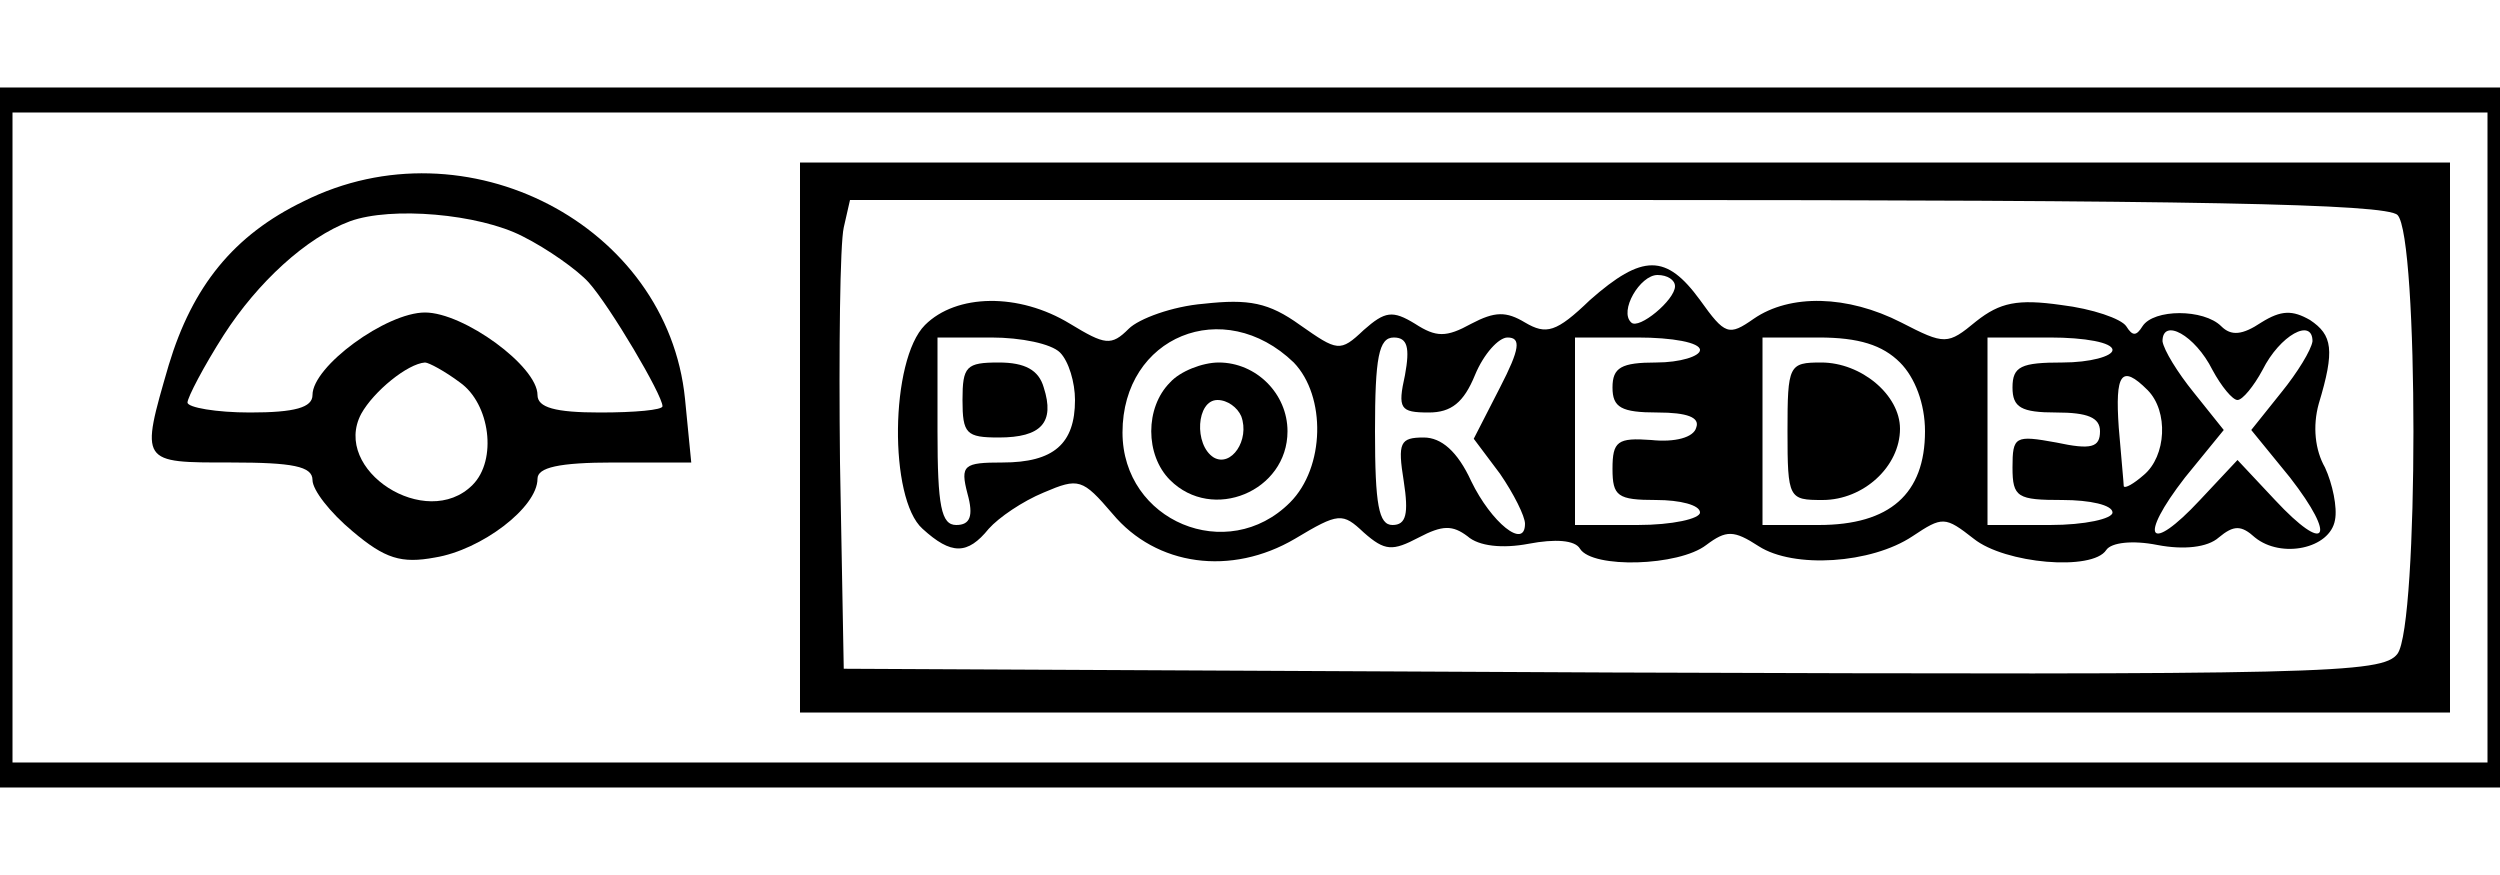
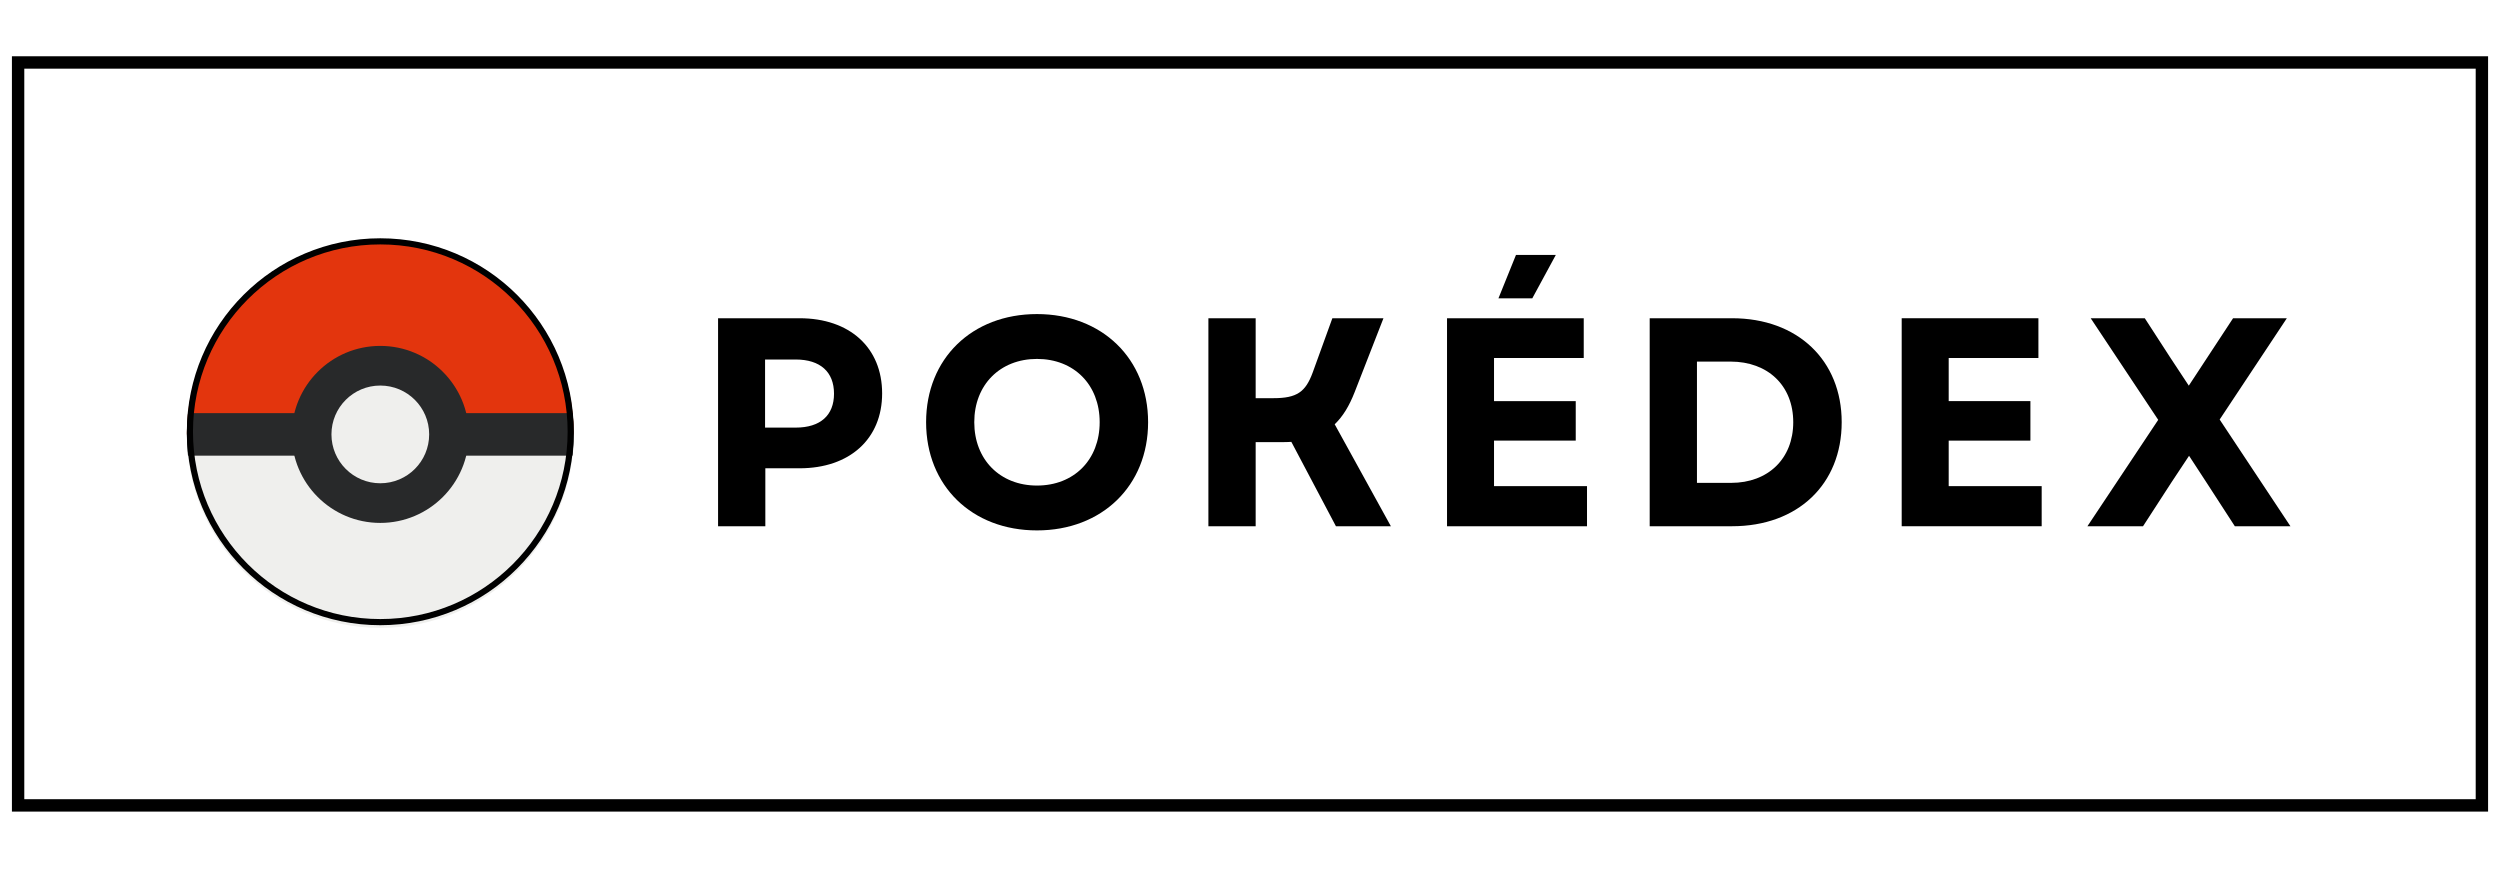
- <svg xmlns="http://www.w3.org/2000/svg" version="1.0" width="200pt" height="70pt" viewBox="0 0 200 70" preserveAspectRatio="xMidYMid meet">
-   <g transform="translate(0,70) scale(0.1,-0.1)" fill="#000000" stroke="none">
-     <path d="M0 350 l0 -280 1000 0 1000 0 0 280 0 280 -1000 0 -1000 0 0 -280z m1990 0 l0 -260 -990 0 -990 0 0 260 0 260 990 0 990 0 0 -260z" />
-     <path d="M640 350 l0 -220 660 0 660 0 0 220 0 220 -660 0 -660 0 0 -220z m1278 178 c17 -17 17 -328 0 -351 -12 -16 -59 -17 -628 -15 l-615 3 -3 165 c-1 91 0 175 3 188 l5 22 613 0 c463 0 616 -3 625 -12z" />
-     <path d="M1272 460 c-27 -26 -35 -28 -52 -18 -15 9 -24 9 -43 -1 -20 -11 -28 -11 -45 0 -18 11 -24 10 -41 -5 -19 -18 -21 -17 -51 4 -25 18 -41 21 -77 17 -25 -2 -52 -12 -60 -20 -14 -14 -19 -13 -47 4 -41 25 -91 24 -116 -1 -28 -28 -29 -139 -2 -163 23 -21 36 -21 53 0 8 9 27 22 44 29 28 12 31 11 55 -17 35 -42 95 -50 146 -20 35 21 38 21 55 5 17 -15 23 -15 44 -4 19 10 27 10 39 1 9 -8 28 -10 49 -6 21 4 37 3 41 -4 10 -16 79 -14 101 3 16 12 22 12 42 -1 28 -18 90 -14 123 8 24 16 26 16 49 -2 25 -20 95 -26 106 -9 4 6 21 8 41 4 21 -4 40 -2 49 6 12 10 18 10 29 0 21 -17 60 -9 64 14 2 10 -2 29 -8 42 -8 14 -10 33 -5 51 13 43 11 55 -7 67 -14 8 -23 8 -39 -2 -15 -10 -24 -11 -32 -3 -14 14 -54 14 -63 0 -5 -8 -8 -8 -13 0 -4 6 -27 14 -52 17 -35 5 -49 2 -68 -13 -23 -19 -25 -19 -60 -1 -43 22 -89 23 -118 3 -20 -14 -23 -13 -43 15 -27 37 -46 37 -88 0z m68 11 c0 -11 -29 -35 -35 -29 -10 9 7 38 21 38 8 0 14 -4 14 -9z m-305 -61 c26 -27 25 -84 -3 -112 -50 -50 -134 -15 -134 56 0 77 81 110 137 56z m735 -6 c7 -13 16 -24 20 -24 4 0 13 11 20 24 14 28 40 42 40 23 -1 -7 -12 -25 -25 -41 l-24 -30 31 -38 c38 -49 29 -62 -12 -18 l-30 32 -30 -32 c-41 -44 -50 -31 -12 18 l31 38 -24 30 c-13 16 -24 34 -25 41 0 19 26 5 40 -23z m-922 14 c7 -7 12 -24 12 -38 0 -35 -17 -50 -58 -50 -31 0 -34 -2 -28 -25 5 -18 2 -25 -9 -25 -12 0 -15 15 -15 75 l0 75 43 0 c24 0 48 -5 55 -12z m276 -18 c-6 -27 -4 -30 19 -30 18 0 28 8 37 30 7 17 19 30 26 30 11 0 10 -9 -6 -40 l-21 -41 21 -28 c11 -16 20 -34 20 -40 0 -21 -27 1 -43 34 -11 24 -24 35 -38 35 -19 0 -21 -4 -16 -35 4 -26 2 -35 -9 -35 -11 0 -14 16 -14 75 0 59 3 75 15 75 11 0 13 -8 9 -30z m236 20 c0 -5 -16 -10 -35 -10 -28 0 -35 -4 -35 -20 0 -16 7 -20 36 -20 24 0 34 -4 31 -12 -2 -8 -17 -12 -36 -10 -27 2 -31 -1 -31 -23 0 -22 4 -25 35 -25 19 0 35 -4 35 -10 0 -5 -22 -10 -50 -10 l-50 0 0 75 0 75 50 0 c28 0 50 -4 50 -10z m160 -10 c12 -12 20 -33 20 -55 0 -50 -28 -75 -85 -75 l-45 0 0 75 0 75 45 0 c32 0 51 -6 65 -20z m170 10 c0 -5 -18 -10 -40 -10 -33 0 -40 -3 -40 -20 0 -16 7 -20 35 -20 25 0 35 -4 35 -15 0 -13 -7 -15 -35 -9 -33 6 -35 5 -35 -20 0 -24 4 -26 40 -26 22 0 40 -4 40 -10 0 -5 -22 -10 -50 -10 l-50 0 0 75 0 75 50 0 c28 0 50 -4 50 -10z m28 -32 c17 -17 15 -53 -3 -68 -8 -7 -15 -11 -16 -9 0 2 -2 23 -4 47 -3 43 2 51 23 30z" />
-     <path d="M936 394 c-20 -20 -20 -58 0 -78 34 -34 94 -9 94 39 0 30 -25 55 -55 55 -13 0 -31 -7 -39 -16z m57 -27 c7 -19 -8 -41 -22 -33 -16 10 -14 46 3 46 8 0 16 -6 19 -13z" />
-     <path d="M770 380 c0 -27 3 -30 29 -30 34 0 45 12 36 40 -4 14 -15 20 -36 20 -26 0 -29 -3 -29 -30z" />
-     <path d="M1430 355 c0 -54 1 -55 28 -55 33 0 62 27 62 57 0 27 -31 53 -63 53 -26 0 -27 -2 -27 -55z" />
-     <path d="M243 539 c-56 -27 -89 -68 -108 -131 -23 -79 -23 -78 50 -78 49 0 65 -3 65 -14 0 -8 14 -26 32 -41 26 -22 39 -26 66 -21 37 6 82 40 82 63 0 9 17 13 61 13 l62 0 -5 51 c-14 139 -175 223 -305 158z m175 -28 c20 -10 44 -27 53 -37 17 -19 59 -90 59 -99 0 -3 -22 -5 -50 -5 -36 0 -50 4 -50 14 0 23 -59 66 -90 66 -31 0 -90 -43 -90 -66 0 -10 -14 -14 -50 -14 -27 0 -50 4 -50 8 0 4 13 29 29 54 27 42 66 78 101 91 33 12 103 6 138 -12z m-50 -117 c24 -17 30 -62 10 -82 -37 -37 -113 12 -89 57 10 18 37 40 51 41 3 0 16 -7 28 -16z" />
+ <svg xmlns="http://www.w3.org/2000/svg" width="300" zoomAndPan="magnify" viewBox="0 0 150 52.5" height="105" preserveAspectRatio="xMidYMid meet" version="1.0">
+   <defs>
+     <g />
+     <clipPath id="990f31bf58">
+       <path d="M 0.715 3.375 L 149.285 3.375 L 149.285 48.695 L 0.715 48.695 Z M 0.715 3.375 " clip-rule="nonzero" />
+     </clipPath>
+     <clipPath id="425b04b170">
+       <path d="M 11.211 14.457 L 34.426 14.457 L 34.426 37.672 L 11.211 37.672 Z M 11.211 14.457 " clip-rule="nonzero" />
+     </clipPath>
+     <clipPath id="83b854f49c">
+       <path d="M 11.211 14.457 L 34.426 14.457 L 34.426 26.074 L 11.211 26.074 Z M 11.211 14.457 " clip-rule="nonzero" />
+     </clipPath>
+     <clipPath id="b89a1f2ad9">
+       <path d="M 34.426 26.062 C 34.426 32.477 29.23 37.672 22.816 37.672 C 16.406 37.672 11.211 32.477 11.211 26.062 C 11.211 19.652 16.406 14.457 22.816 14.457 C 29.23 14.457 34.426 19.652 34.426 26.062 Z M 34.426 26.062 " clip-rule="nonzero" />
+     </clipPath>
+     <clipPath id="72b96b5a5c">
+       <path d="M 11.211 24.777 L 34.426 24.777 L 34.426 27.352 L 11.211 27.352 Z M 11.211 24.777 " clip-rule="nonzero" />
+     </clipPath>
+     <clipPath id="eddc725c35">
+       <path d="M 34.426 26.062 C 34.426 32.477 29.23 37.672 22.816 37.672 C 16.406 37.672 11.211 32.477 11.211 26.062 C 11.211 19.652 16.406 14.457 22.816 14.457 C 29.23 14.457 34.426 19.652 34.426 26.062 Z M 34.426 26.062 " clip-rule="nonzero" />
+     </clipPath>
+     <clipPath id="22a1816f91">
+       <path d="M 17.5 20.746 L 28.137 20.746 L 28.137 31.383 L 17.5 31.383 Z M 17.5 20.746 " clip-rule="nonzero" />
+     </clipPath>
+     <clipPath id="bca2c97530">
+       <path d="M 34.426 26.062 C 34.426 32.477 29.23 37.672 22.816 37.672 C 16.406 37.672 11.211 32.477 11.211 26.062 C 11.211 19.652 16.406 14.457 22.816 14.457 C 29.23 14.457 34.426 19.652 34.426 26.062 Z M 34.426 26.062 " clip-rule="nonzero" />
+     </clipPath>
+     <clipPath id="73e9aab45c">
+       <path d="M 19.875 23.125 L 25.762 23.125 L 25.762 29 L 19.875 29 Z M 19.875 23.125 " clip-rule="nonzero" />
+     </clipPath>
+     <clipPath id="abefcb240a">
+       <path d="M 34.426 26.062 C 34.426 32.477 29.23 37.672 22.816 37.672 C 16.406 37.672 11.211 32.477 11.211 26.062 C 11.211 19.652 16.406 14.457 22.816 14.457 C 29.23 14.457 34.426 19.652 34.426 26.062 Z M 34.426 26.062 " clip-rule="nonzero" />
+     </clipPath>
+     <clipPath id="8e3b9f059e">
+       <path d="M 11.211 14.297 L 34.426 14.297 L 34.426 37.512 L 11.211 37.512 Z M 11.211 14.297 " clip-rule="nonzero" />
+     </clipPath>
+     <clipPath id="d15a1700d6">
+       <path d="M 22.816 14.297 C 16.406 14.297 11.211 19.492 11.211 25.902 C 11.211 32.316 16.406 37.512 22.816 37.512 C 29.23 37.512 34.426 32.316 34.426 25.902 C 34.426 19.492 29.23 14.297 22.816 14.297 " clip-rule="nonzero" />
+     </clipPath>
+   </defs>
+   <g clip-path="url(#990f31bf58)">
+     <path stroke-linecap="butt" transform="matrix(0.742924, 0, 0, 0.744068, 0.712996, 3.376326)" fill="none" stroke-linejoin="miter" d="M 0.002 -0.002 L 199.983 -0.002 L 199.983 60.907 L 0.002 60.907 L 0.002 -0.002 " stroke="#000000" stroke-width="2" stroke-opacity="1" stroke-miterlimit="4" />
+   </g>
+   <g fill="#000000" fill-opacity="1">
+     <g transform="translate(41.58804, 31.57429)">
+       <g>
+         <path d="M 1.496 0 L 4.332 0 L 4.332 -3.477 L 6.383 -3.477 C 9.398 -3.477 11.34 -5.242 11.34 -7.969 C 11.34 -10.715 9.398 -12.48 6.383 -12.48 L 1.496 -12.48 Z M 4.316 -5.918 L 4.316 -10.004 L 6.152 -10.004 C 7.633 -10.004 8.453 -9.254 8.453 -7.953 C 8.453 -6.652 7.633 -5.918 6.152 -5.918 Z M 4.316 -5.918 " />
+       </g>
+     </g>
+   </g>
+   <g fill="#000000" fill-opacity="1">
+     <g transform="translate(54.80017, 31.57429)">
+       <g>
+         <path d="M 7.418 0.25 C 11.32 0.25 14.086 -2.426 14.086 -6.242 C 14.086 -10.055 11.32 -12.73 7.418 -12.73 C 3.512 -12.73 0.766 -10.055 0.766 -6.242 C 0.766 -2.426 3.512 0.25 7.418 0.25 Z M 3.656 -6.242 C 3.656 -8.488 5.207 -10.039 7.418 -10.039 C 9.645 -10.039 11.18 -8.488 11.18 -6.242 C 11.18 -3.992 9.645 -2.441 7.418 -2.441 C 5.207 -2.441 3.656 -3.992 3.656 -6.242 Z M 3.656 -6.242 " />
+       </g>
+     </g>
+   </g>
+   <g fill="#000000" fill-opacity="1">
+     <g transform="translate(71.00777, 31.57429)">
+       <g>
+         <path d="M 1.496 0 L 4.332 0 L 4.332 -5.047 L 5.832 -5.047 C 6.062 -5.047 6.258 -5.047 6.473 -5.062 L 9.148 0 L 12.445 0 L 9.074 -6.117 C 9.574 -6.598 9.949 -7.223 10.27 -8.043 L 12 -12.48 L 8.934 -12.48 L 7.758 -9.234 C 7.328 -8.059 6.812 -7.684 5.402 -7.684 L 4.332 -7.684 L 4.332 -12.48 L 1.496 -12.48 Z M 1.496 0 " />
+       </g>
+     </g>
+   </g>
+   <g fill="#000000" fill-opacity="1">
+     <g transform="translate(85.32537, 31.57429)">
+       <g>
+         <path d="M 1.496 0 L 9.895 0 L 9.895 -2.406 L 4.316 -2.406 L 4.316 -5.137 L 9.219 -5.137 L 9.219 -7.508 L 4.316 -7.508 L 4.316 -10.094 L 9.699 -10.094 L 9.699 -12.48 L 1.496 -12.48 Z M 4.582 -13.676 L 6.613 -13.676 L 8.023 -16.277 L 5.633 -16.277 Z M 4.582 -13.676 " />
+       </g>
+     </g>
+   </g>
+   <g fill="#000000" fill-opacity="1">
+     <g transform="translate(97.48553, 31.57429)">
+       <g>
+         <path d="M 1.496 0 L 6.438 0 C 10.379 0 13.016 -2.516 13.016 -6.242 C 13.016 -9.949 10.379 -12.48 6.438 -12.48 L 1.496 -12.48 Z M 4.332 -2.602 L 4.332 -9.879 L 6.348 -9.879 C 8.594 -9.879 10.109 -8.434 10.109 -6.242 C 10.109 -4.047 8.594 -2.602 6.383 -2.602 Z M 4.332 -2.602 " />
+       </g>
+     </g>
+   </g>
+   <g fill="#000000" fill-opacity="1">
+     <g transform="translate(112.6055, 31.57429)">
+       <g>
+         <path d="M 1.496 0 L 9.895 0 L 9.895 -2.406 L 4.316 -2.406 L 4.316 -5.137 L 9.219 -5.137 L 9.219 -7.508 L 4.316 -7.508 L 4.316 -10.094 L 9.699 -10.094 L 9.699 -12.48 L 1.496 -12.48 Z M 1.496 0 " />
+       </g>
+     </g>
+   </g>
+   <g fill="#000000" fill-opacity="1">
+     <g transform="translate(124.7656, 31.57429)">
+       <g>
+         <path d="M 0.48 0 L 3.816 0 L 5.527 -2.641 L 6.578 -4.227 L 7.613 -2.641 L 9.324 0 L 12.66 0 L 8.414 -6.402 L 12.445 -12.48 L 9.219 -12.48 L 6.562 -8.434 L 5.422 -10.164 L 3.922 -12.48 L 0.676 -12.48 L 4.727 -6.383 Z M 0.48 0 " />
+       </g>
+     </g>
+   </g>
+   <g clip-path="url(#425b04b170)">
+     <path fill="#efefed" d="M 34.426 26.062 C 34.426 32.477 29.23 37.672 22.816 37.672 C 16.406 37.672 11.211 32.477 11.211 26.062 C 11.211 19.652 16.406 14.457 22.816 14.457 C 29.23 14.457 34.426 19.652 34.426 26.062 " fill-opacity="1" fill-rule="nonzero" />
+   </g>
+   <g clip-path="url(#83b854f49c)">
+     <g clip-path="url(#b89a1f2ad9)">
+       <path fill="#e3350d" d="M 35.039 26.062 L 10.598 26.062 L 10.598 13.965 L 35.039 13.965 L 35.039 26.062 " fill-opacity="1" fill-rule="nonzero" />
+     </g>
+   </g>
+   <g clip-path="url(#72b96b5a5c)">
+     <g clip-path="url(#eddc725c35)">
+       <path fill="#28292a" d="M 35.414 27.34 L 10.219 27.34 L 10.219 24.789 L 35.414 24.789 L 35.414 27.34 " fill-opacity="1" fill-rule="nonzero" />
+     </g>
+   </g>
+   <g clip-path="url(#22a1816f91)">
+     <g clip-path="url(#bca2c97530)">
+       <path fill="#28292a" d="M 28.129 26.062 C 28.129 28.996 25.75 31.375 22.816 31.375 C 19.883 31.375 17.508 28.996 17.508 26.062 C 17.508 23.133 19.883 20.754 22.816 20.754 C 25.75 20.754 28.129 23.133 28.129 26.062 " fill-opacity="1" fill-rule="nonzero" />
+     </g>
+   </g>
+   <g clip-path="url(#73e9aab45c)">
+     <g clip-path="url(#abefcb240a)">
+       <path fill="#efefed" d="M 25.75 26.062 C 25.75 27.684 24.438 28.996 22.816 28.996 C 21.199 28.996 19.887 27.684 19.887 26.062 C 19.887 24.445 21.199 23.133 22.816 23.133 C 24.438 23.133 25.75 24.445 25.75 26.062 " fill-opacity="1" fill-rule="nonzero" />
+     </g>
+   </g>
+   <g clip-path="url(#8e3b9f059e)">
+     <g clip-path="url(#d15a1700d6)">
+       <path stroke-linecap="butt" transform="matrix(0.535442, 0, 0, 0.535442, 11.20965, 14.29568)" fill="none" stroke-linejoin="miter" d="M 21.677 0.002 C 9.705 0.002 0.002 9.705 0.002 21.677 C 0.002 33.656 9.705 43.359 21.677 43.359 C 33.656 43.359 43.359 33.656 43.359 21.677 C 43.359 9.705 33.656 0.002 21.677 0.002 " stroke="#000000" stroke-width="1.376" stroke-opacity="1" stroke-miterlimit="4" />
+     </g>
  </g>
</svg>
